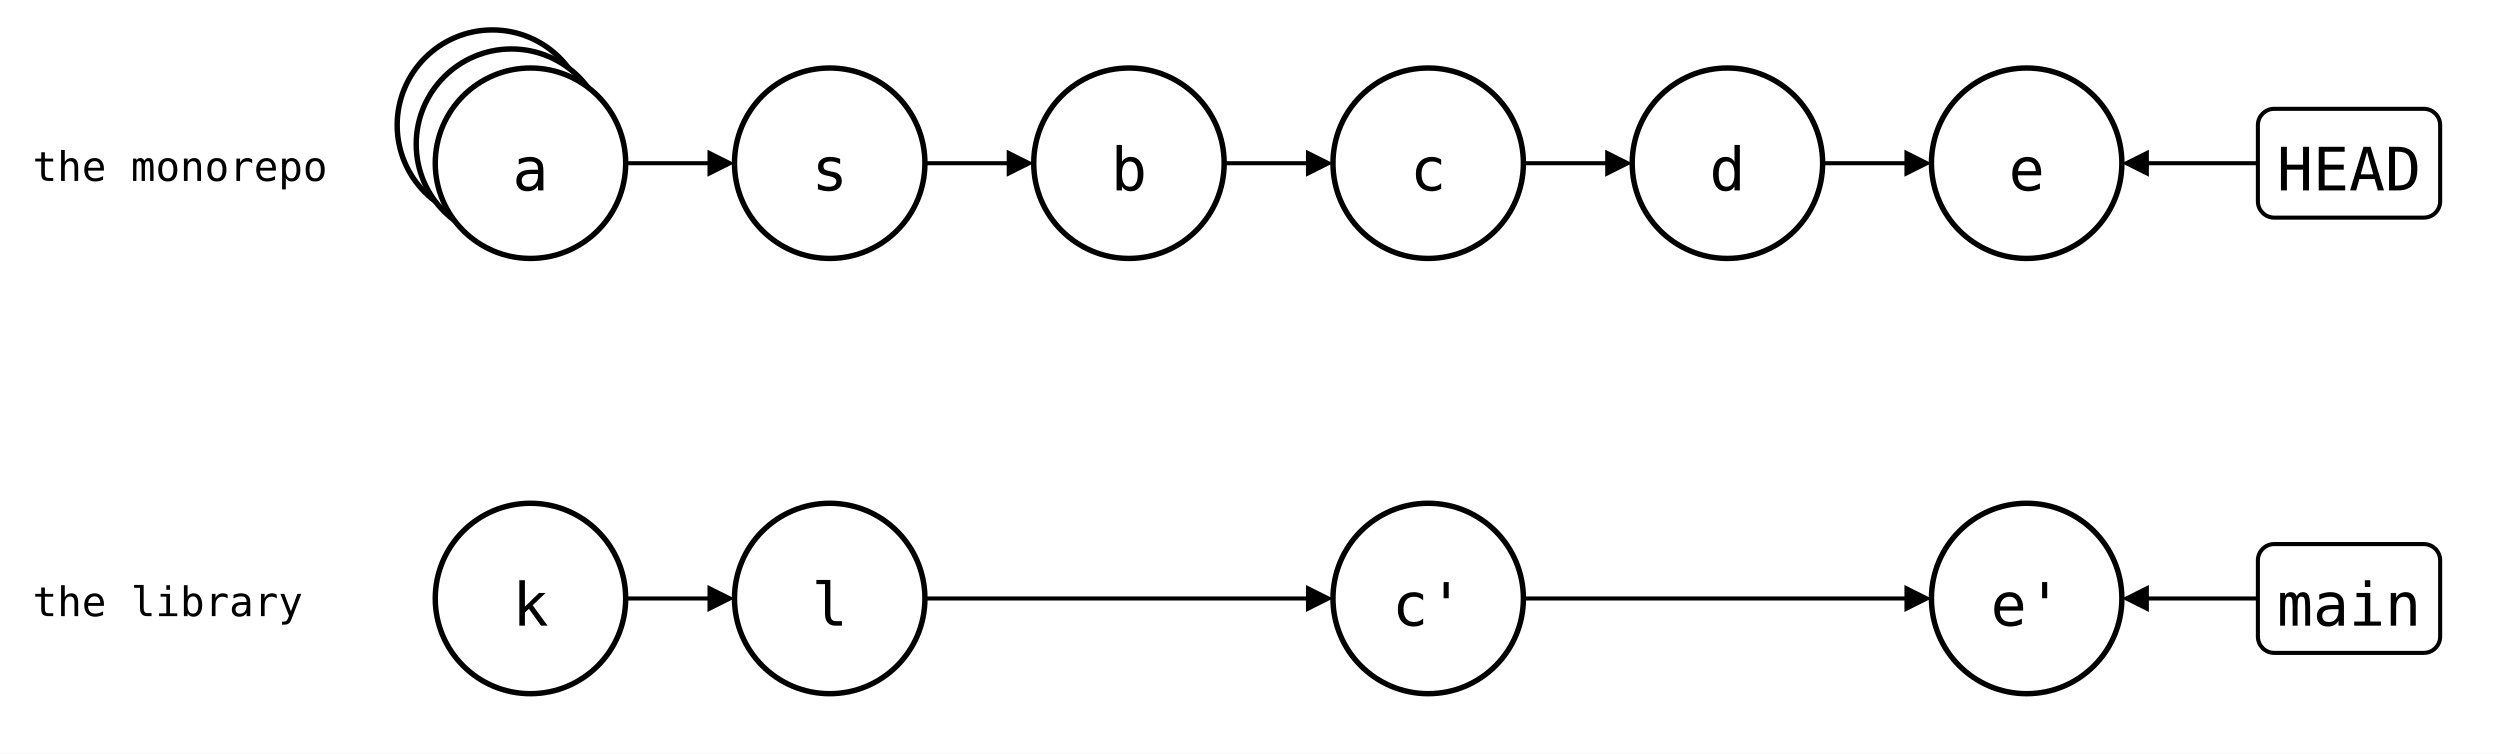
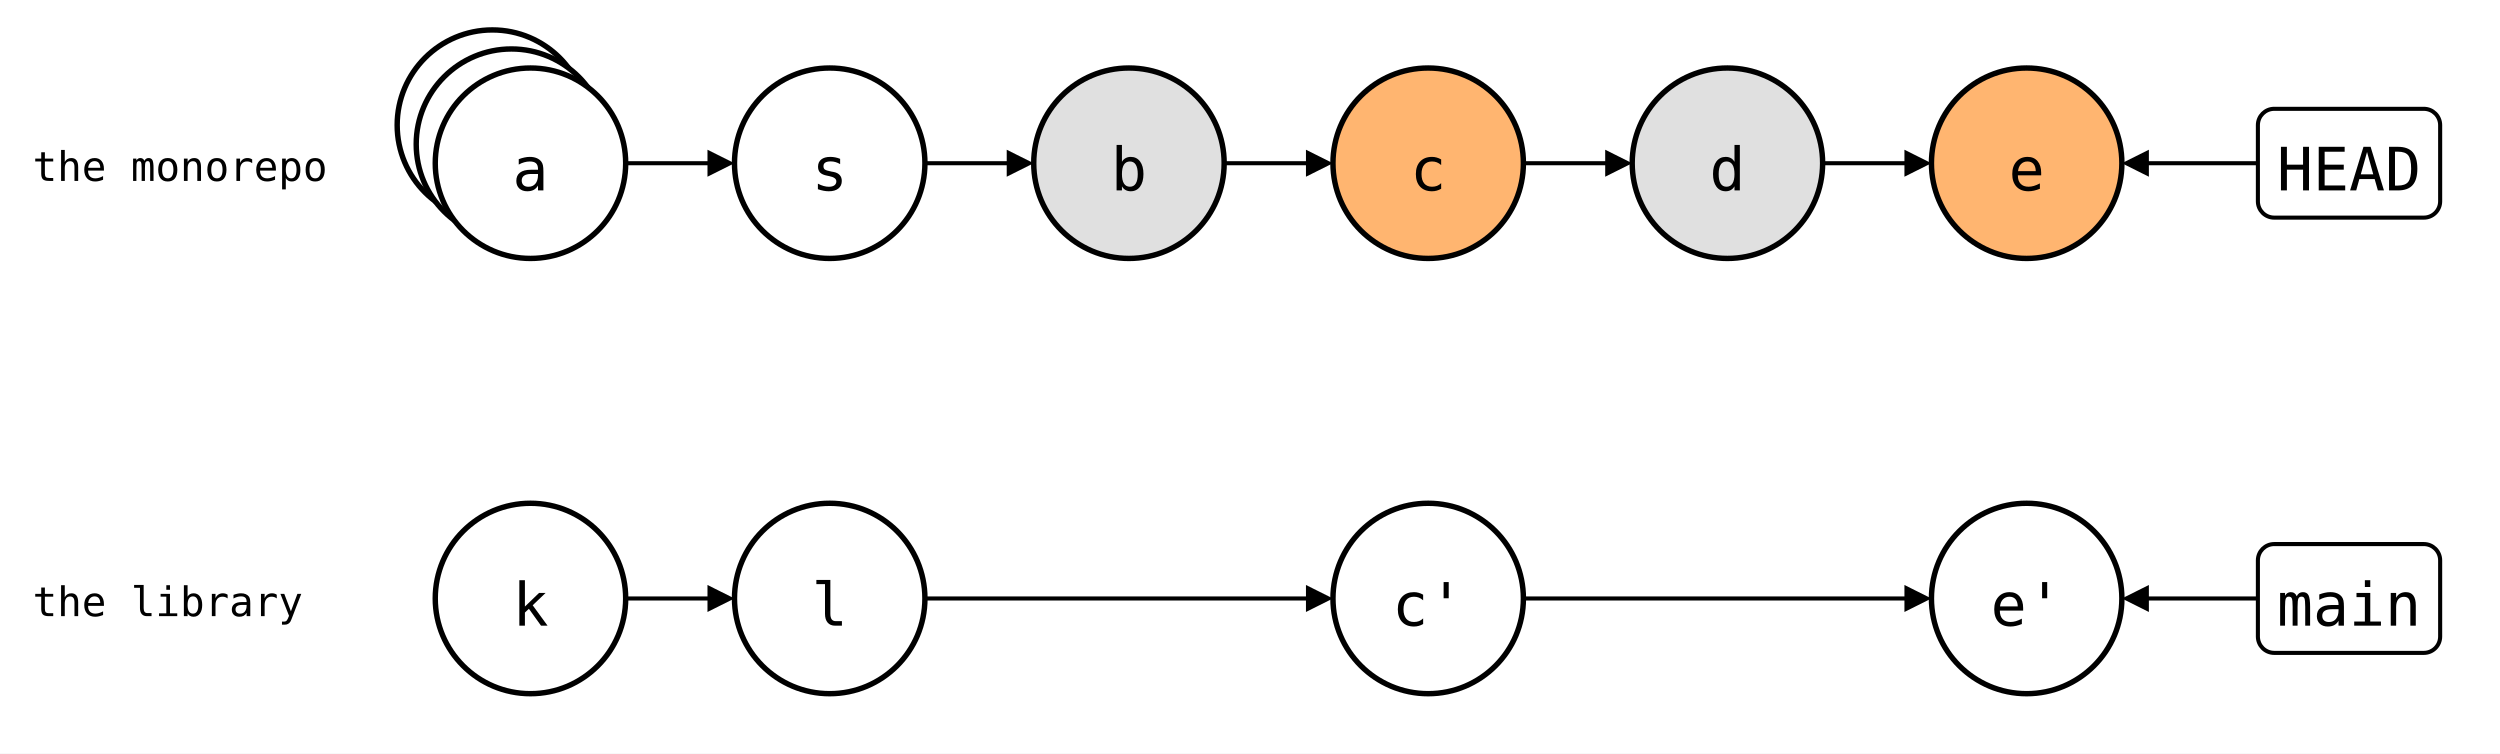
- <svg xmlns="http://www.w3.org/2000/svg" style="background: #ffffff; background-color: light-dark(#ffffff, #121212); color-scheme: light dark;" version="1.1" width="919px" height="277px" viewBox="0 0 919 277" id="ge-svg-pBNEr6Bn9gylHmIs9ONc" content="&lt;mxfile host=&quot;Electron&quot;&gt;&#10;  &lt;diagram name=&quot;git-subtree-splice&quot; id=&quot;git-subtree-splice&quot;&gt;&#10;    &lt;mxGraphModel grid=&quot;0&quot; gridSize=&quot;10&quot; guides=&quot;1&quot; tooltips=&quot;1&quot; connect=&quot;1&quot; arrows=&quot;1&quot; fold=&quot;0&quot; page=&quot;0&quot; pageScale=&quot;1&quot; pageWidth=&quot;850&quot; pageHeight=&quot;1100&quot; background=&quot;#ffffff&quot; math=&quot;0&quot; shadow=&quot;0&quot;&gt;&#10;      &lt;root&gt;&#10;        &lt;mxCell id=&quot;0&quot; /&gt;&#10;        &lt;mxCell id=&quot;1&quot; parent=&quot;0&quot; /&gt;&#10;        &lt;mxCell id=&quot;text0&quot; parent=&quot;1&quot; style=&quot;text;strokeColor=none;fillColor=none;align=left;verticalAlign=middle;fontSize=15;fontFamily=Roboto Mono,monospace;&quot; value=&quot;the monorepo&quot; vertex=&quot;1&quot;&gt;&#10;          &lt;mxGeometry height=&quot;30&quot; width=&quot;130&quot; y=&quot;90&quot; as=&quot;geometry&quot; /&gt;&#10;        &lt;/mxCell&gt;&#10;        &lt;mxCell id=&quot;text1&quot; parent=&quot;1&quot; style=&quot;text;strokeColor=none;fillColor=none;align=left;verticalAlign=middle;fontSize=15;fontFamily=Roboto Mono,monospace;&quot; value=&quot;the library&quot; vertex=&quot;1&quot;&gt;&#10;          &lt;mxGeometry height=&quot;30&quot; width=&quot;130&quot; y=&quot;250&quot; as=&quot;geometry&quot; /&gt;&#10;        &lt;/mxCell&gt;&#10;        &lt;mxCell id=&quot;a-stack-2&quot; parent=&quot;1&quot; style=&quot;shape=ellipse;aspect=fixed;strokeWidth=2;fontSize=22;fontFamily=Roboto Mono,monospace;&quot; value=&quot;&quot; vertex=&quot;1&quot;&gt;&#10;          &lt;mxGeometry height=&quot;70&quot; width=&quot;70&quot; x=&quot;136&quot; y=&quot;56&quot; as=&quot;geometry&quot; /&gt;&#10;        &lt;/mxCell&gt;&#10;        &lt;mxCell id=&quot;a-stack-1&quot; parent=&quot;1&quot; style=&quot;shape=ellipse;aspect=fixed;strokeWidth=2;fontSize=22;fontFamily=Roboto Mono,monospace;&quot; value=&quot;&quot; vertex=&quot;1&quot;&gt;&#10;          &lt;mxGeometry height=&quot;70&quot; width=&quot;70&quot; x=&quot;143&quot; y=&quot;63&quot; as=&quot;geometry&quot; /&gt;&#10;        &lt;/mxCell&gt;&#10;        &lt;mxCell id=&quot;a&quot; parent=&quot;1&quot; style=&quot;ellipse;aspect=fixed;strokeWidth=2;fontSize=22;fontFamily=Roboto Mono,monospace;&quot; value=&quot;a&quot; vertex=&quot;1&quot;&gt;&#10;          &lt;mxGeometry height=&quot;70&quot; width=&quot;70&quot; x=&quot;150&quot; y=&quot;70&quot; as=&quot;geometry&quot; /&gt;&#10;        &lt;/mxCell&gt;&#10;        &lt;mxCell id=&quot;s&quot; parent=&quot;1&quot; style=&quot;ellipse;aspect=fixed;strokeWidth=2;fontSize=22;fontFamily=Roboto Mono,monospace;&quot; value=&quot;s&quot; vertex=&quot;1&quot;&gt;&#10;          &lt;mxGeometry height=&quot;70&quot; width=&quot;70&quot; x=&quot;260&quot; y=&quot;70&quot; as=&quot;geometry&quot; /&gt;&#10;        &lt;/mxCell&gt;&#10;        &lt;mxCell id=&quot;b&quot; parent=&quot;1&quot; style=&quot;ellipse;aspect=fixed;strokeWidth=2;fontSize=22;fontFamily=Roboto Mono,monospace;&quot; value=&quot;b&quot; vertex=&quot;1&quot;&gt;&#10;          &lt;mxGeometry height=&quot;70&quot; width=&quot;70&quot; x=&quot;370&quot; y=&quot;70&quot; as=&quot;geometry&quot; /&gt;&#10;        &lt;/mxCell&gt;&#10;        &lt;mxCell id=&quot;c&quot; parent=&quot;1&quot; style=&quot;ellipse;aspect=fixed;strokeWidth=2;fontSize=22;fontFamily=Roboto Mono,monospace;&quot; value=&quot;c&quot; vertex=&quot;1&quot;&gt;&#10;          &lt;mxGeometry height=&quot;70&quot; width=&quot;70&quot; x=&quot;480&quot; y=&quot;70&quot; as=&quot;geometry&quot; /&gt;&#10;        &lt;/mxCell&gt;&#10;        &lt;mxCell id=&quot;d&quot; parent=&quot;1&quot; style=&quot;ellipse;aspect=fixed;strokeWidth=2;fontSize=22;fontFamily=Roboto Mono,monospace;&quot; value=&quot;d&quot; vertex=&quot;1&quot;&gt;&#10;          &lt;mxGeometry height=&quot;70&quot; width=&quot;70&quot; x=&quot;590&quot; y=&quot;70&quot; as=&quot;geometry&quot; /&gt;&#10;        &lt;/mxCell&gt;&#10;        &lt;mxCell id=&quot;e&quot; parent=&quot;1&quot; style=&quot;ellipse;aspect=fixed;strokeWidth=2;fontSize=22;fontFamily=Roboto Mono,monospace;&quot; value=&quot;e&quot; vertex=&quot;1&quot;&gt;&#10;          &lt;mxGeometry height=&quot;70&quot; width=&quot;70&quot; x=&quot;700&quot; y=&quot;70&quot; as=&quot;geometry&quot; /&gt;&#10;        &lt;/mxCell&gt;&#10;        &lt;mxCell id=&quot;k&quot; parent=&quot;1&quot; style=&quot;ellipse;aspect=fixed;strokeWidth=2;fontSize=22;fontFamily=Roboto Mono,monospace;&quot; value=&quot;k&quot; vertex=&quot;1&quot;&gt;&#10;          &lt;mxGeometry height=&quot;70&quot; width=&quot;70&quot; x=&quot;150&quot; y=&quot;230&quot; as=&quot;geometry&quot; /&gt;&#10;        &lt;/mxCell&gt;&#10;        &lt;mxCell id=&quot;l&quot; parent=&quot;1&quot; style=&quot;ellipse;aspect=fixed;strokeWidth=2;fontSize=22;fontFamily=Roboto Mono,monospace;&quot; value=&quot;l&quot; vertex=&quot;1&quot;&gt;&#10;          &lt;mxGeometry height=&quot;70&quot; width=&quot;70&quot; x=&quot;260&quot; y=&quot;230&quot; as=&quot;geometry&quot; /&gt;&#10;        &lt;/mxCell&gt;&#10;        &lt;mxCell id=&quot;c_&quot; parent=&quot;1&quot; style=&quot;ellipse;aspect=fixed;strokeWidth=2;fontSize=22;fontFamily=Roboto Mono,monospace;&quot; value=&quot;c&amp;#39;&quot; vertex=&quot;1&quot;&gt;&#10;          &lt;mxGeometry height=&quot;70&quot; width=&quot;70&quot; x=&quot;480&quot; y=&quot;230&quot; as=&quot;geometry&quot; /&gt;&#10;        &lt;/mxCell&gt;&#10;        &lt;mxCell id=&quot;e_&quot; parent=&quot;1&quot; style=&quot;ellipse;aspect=fixed;strokeWidth=2;fontSize=22;fontFamily=Roboto Mono,monospace;&quot; value=&quot;e&amp;#39;&quot; vertex=&quot;1&quot;&gt;&#10;          &lt;mxGeometry height=&quot;70&quot; width=&quot;70&quot; x=&quot;700&quot; y=&quot;230&quot; as=&quot;geometry&quot; /&gt;&#10;        &lt;/mxCell&gt;&#10;        &lt;mxCell id=&quot;box0&quot; parent=&quot;1&quot; style=&quot;rounded=1;strokeWidth=1.5;fontSize=22;fontFamily=Roboto Mono,monospace;&quot; value=&quot;HEAD&quot; vertex=&quot;1&quot;&gt;&#10;          &lt;mxGeometry height=&quot;40&quot; width=&quot;67&quot; x=&quot;820&quot; y=&quot;85&quot; as=&quot;geometry&quot; /&gt;&#10;        &lt;/mxCell&gt;&#10;        &lt;mxCell id=&quot;e0&quot; edge=&quot;1&quot; parent=&quot;1&quot; source=&quot;box0&quot; style=&quot;endArrow=block;endFill=1;html=1;strokeWidth=1.5;rounded=0;&quot; target=&quot;e&quot;&gt;&#10;          &lt;mxGeometry relative=&quot;1&quot; as=&quot;geometry&quot; /&gt;&#10;        &lt;/mxCell&gt;&#10;        &lt;mxCell id=&quot;box1&quot; parent=&quot;1&quot; style=&quot;rounded=1;strokeWidth=1.5;fontSize=22;fontFamily=Roboto Mono,monospace;&quot; value=&quot;main&quot; vertex=&quot;1&quot;&gt;&#10;          &lt;mxGeometry height=&quot;40&quot; width=&quot;67&quot; x=&quot;820&quot; y=&quot;245&quot; as=&quot;geometry&quot; /&gt;&#10;        &lt;/mxCell&gt;&#10;        &lt;mxCell id=&quot;e1&quot; edge=&quot;1&quot; parent=&quot;1&quot; source=&quot;box1&quot; style=&quot;endArrow=block;endFill=1;html=1;strokeWidth=1.5;rounded=0;&quot; target=&quot;e_&quot;&gt;&#10;          &lt;mxGeometry relative=&quot;1&quot; as=&quot;geometry&quot; /&gt;&#10;        &lt;/mxCell&gt;&#10;        &lt;mxCell id=&quot;e2&quot; edge=&quot;1&quot; parent=&quot;1&quot; source=&quot;a&quot; style=&quot;endArrow=block;endFill=1;html=1;strokeWidth=1.5;rounded=0;&quot; target=&quot;s&quot;&gt;&#10;          &lt;mxGeometry relative=&quot;1&quot; as=&quot;geometry&quot; /&gt;&#10;        &lt;/mxCell&gt;&#10;        &lt;mxCell id=&quot;e3&quot; edge=&quot;1&quot; parent=&quot;1&quot; source=&quot;s&quot; style=&quot;endArrow=block;endFill=1;html=1;strokeWidth=1.5;rounded=0;&quot; target=&quot;b&quot;&gt;&#10;          &lt;mxGeometry relative=&quot;1&quot; as=&quot;geometry&quot; /&gt;&#10;        &lt;/mxCell&gt;&#10;        &lt;mxCell id=&quot;e4&quot; edge=&quot;1&quot; parent=&quot;1&quot; source=&quot;b&quot; style=&quot;endArrow=block;endFill=1;html=1;strokeWidth=1.5;rounded=0;&quot; target=&quot;c&quot;&gt;&#10;          &lt;mxGeometry relative=&quot;1&quot; as=&quot;geometry&quot; /&gt;&#10;        &lt;/mxCell&gt;&#10;        &lt;mxCell id=&quot;e5&quot; edge=&quot;1&quot; parent=&quot;1&quot; source=&quot;c&quot; style=&quot;endArrow=block;endFill=1;html=1;strokeWidth=1.5;rounded=0;&quot; target=&quot;d&quot;&gt;&#10;          &lt;mxGeometry relative=&quot;1&quot; as=&quot;geometry&quot; /&gt;&#10;        &lt;/mxCell&gt;&#10;        &lt;mxCell id=&quot;e6&quot; edge=&quot;1&quot; parent=&quot;1&quot; source=&quot;d&quot; style=&quot;endArrow=block;endFill=1;html=1;strokeWidth=1.5;rounded=0;&quot; target=&quot;e&quot;&gt;&#10;          &lt;mxGeometry relative=&quot;1&quot; as=&quot;geometry&quot; /&gt;&#10;        &lt;/mxCell&gt;&#10;        &lt;mxCell id=&quot;e7&quot; edge=&quot;1&quot; parent=&quot;1&quot; source=&quot;k&quot; style=&quot;endArrow=block;endFill=1;html=1;strokeWidth=1.5;rounded=0;&quot; target=&quot;l&quot;&gt;&#10;          &lt;mxGeometry relative=&quot;1&quot; as=&quot;geometry&quot; /&gt;&#10;        &lt;/mxCell&gt;&#10;        &lt;mxCell id=&quot;e8&quot; edge=&quot;1&quot; parent=&quot;1&quot; source=&quot;l&quot; style=&quot;endArrow=block;endFill=1;html=1;strokeWidth=1.5;rounded=0;&quot; target=&quot;c_&quot;&gt;&#10;          &lt;mxGeometry relative=&quot;1&quot; as=&quot;geometry&quot; /&gt;&#10;        &lt;/mxCell&gt;&#10;        &lt;mxCell id=&quot;e9&quot; edge=&quot;1&quot; parent=&quot;1&quot; source=&quot;c_&quot; style=&quot;endArrow=block;endFill=1;html=1;strokeWidth=1.5;rounded=0;&quot; target=&quot;e_&quot;&gt;&#10;          &lt;mxGeometry relative=&quot;1&quot; as=&quot;geometry&quot; /&gt;&#10;        &lt;/mxCell&gt;&#10;      &lt;/root&gt;&#10;    &lt;/mxGraphModel&gt;&#10;  &lt;/diagram&gt;&#10;&lt;/mxfile&gt;&#10;">
-   <style type="text/css">@supports (color: light-dark(#000, #fff)) { #ge-svg-pBNEr6Bn9gylHmIs9ONc { --ge-adaptive-bg: light-dark(#ffffff, var(--ge-dark-color, #121212)); } }</style>
+ <svg xmlns="http://www.w3.org/2000/svg" style="background: #ffffff; background-color: light-dark(#ffffff, #121212); color-scheme: light dark;" version="1.1" width="919px" height="277px" viewBox="0 0 919 277" id="ge-svg-jYakDgfW0OuHmFK8Tk9c" content="&lt;mxfile host=&quot;Electron&quot;&gt;&#10;  &lt;diagram name=&quot;git-subtree-splice&quot; id=&quot;git-subtree-splice&quot;&gt;&#10;    &lt;mxGraphModel grid=&quot;0&quot; gridSize=&quot;10&quot; guides=&quot;1&quot; tooltips=&quot;1&quot; connect=&quot;1&quot; arrows=&quot;1&quot; fold=&quot;0&quot; page=&quot;0&quot; pageScale=&quot;1&quot; pageWidth=&quot;850&quot; pageHeight=&quot;1100&quot; background=&quot;#ffffff&quot; math=&quot;0&quot; shadow=&quot;0&quot;&gt;&#10;      &lt;root&gt;&#10;        &lt;mxCell id=&quot;0&quot; /&gt;&#10;        &lt;mxCell id=&quot;1&quot; parent=&quot;0&quot; /&gt;&#10;        &lt;mxCell id=&quot;text0&quot; parent=&quot;1&quot; style=&quot;text;strokeColor=none;fillColor=none;align=left;verticalAlign=middle;fontSize=15;fontFamily=Roboto Mono,monospace;&quot; value=&quot;the monorepo&quot; vertex=&quot;1&quot;&gt;&#10;          &lt;mxGeometry height=&quot;30&quot; width=&quot;130&quot; y=&quot;90&quot; as=&quot;geometry&quot; /&gt;&#10;        &lt;/mxCell&gt;&#10;        &lt;mxCell id=&quot;text1&quot; parent=&quot;1&quot; style=&quot;text;strokeColor=none;fillColor=none;align=left;verticalAlign=middle;fontSize=15;fontFamily=Roboto Mono,monospace;&quot; value=&quot;the library&quot; vertex=&quot;1&quot;&gt;&#10;          &lt;mxGeometry height=&quot;30&quot; width=&quot;130&quot; y=&quot;250&quot; as=&quot;geometry&quot; /&gt;&#10;        &lt;/mxCell&gt;&#10;        &lt;mxCell id=&quot;a-stack-2&quot; parent=&quot;1&quot; style=&quot;shape=ellipse;aspect=fixed;strokeWidth=2;fontSize=22;fontFamily=Roboto Mono,monospace;&quot; value=&quot;&quot; vertex=&quot;1&quot;&gt;&#10;          &lt;mxGeometry height=&quot;70&quot; width=&quot;70&quot; x=&quot;136&quot; y=&quot;56&quot; as=&quot;geometry&quot; /&gt;&#10;        &lt;/mxCell&gt;&#10;        &lt;mxCell id=&quot;a-stack-1&quot; parent=&quot;1&quot; style=&quot;shape=ellipse;aspect=fixed;strokeWidth=2;fontSize=22;fontFamily=Roboto Mono,monospace;&quot; value=&quot;&quot; vertex=&quot;1&quot;&gt;&#10;          &lt;mxGeometry height=&quot;70&quot; width=&quot;70&quot; x=&quot;143&quot; y=&quot;63&quot; as=&quot;geometry&quot; /&gt;&#10;        &lt;/mxCell&gt;&#10;        &lt;mxCell id=&quot;a&quot; parent=&quot;1&quot; style=&quot;ellipse;aspect=fixed;strokeWidth=2;fontSize=22;fontFamily=Roboto Mono,monospace;&quot; value=&quot;a&quot; vertex=&quot;1&quot;&gt;&#10;          &lt;mxGeometry height=&quot;70&quot; width=&quot;70&quot; x=&quot;150&quot; y=&quot;70&quot; as=&quot;geometry&quot; /&gt;&#10;        &lt;/mxCell&gt;&#10;        &lt;mxCell id=&quot;s&quot; parent=&quot;1&quot; style=&quot;ellipse;aspect=fixed;strokeWidth=2;fontSize=22;fontFamily=Roboto Mono,monospace;&quot; value=&quot;s&quot; vertex=&quot;1&quot;&gt;&#10;          &lt;mxGeometry height=&quot;70&quot; width=&quot;70&quot; x=&quot;260&quot; y=&quot;70&quot; as=&quot;geometry&quot; /&gt;&#10;        &lt;/mxCell&gt;&#10;        &lt;mxCell id=&quot;b&quot; parent=&quot;1&quot; style=&quot;ellipse;aspect=fixed;strokeWidth=2;fontSize=22;fontFamily=Roboto Mono,monospace;fillColor=#E0E0E0;&quot; value=&quot;b&quot; vertex=&quot;1&quot;&gt;&#10;          &lt;mxGeometry height=&quot;70&quot; width=&quot;70&quot; x=&quot;370&quot; y=&quot;70&quot; as=&quot;geometry&quot; /&gt;&#10;        &lt;/mxCell&gt;&#10;        &lt;mxCell id=&quot;c&quot; parent=&quot;1&quot; style=&quot;ellipse;aspect=fixed;strokeWidth=2;fontSize=22;fontFamily=Roboto Mono,monospace;fillColor=#FFB570;&quot; value=&quot;c&quot; vertex=&quot;1&quot;&gt;&#10;          &lt;mxGeometry height=&quot;70&quot; width=&quot;70&quot; x=&quot;480&quot; y=&quot;70&quot; as=&quot;geometry&quot; /&gt;&#10;        &lt;/mxCell&gt;&#10;        &lt;mxCell id=&quot;d&quot; parent=&quot;1&quot; style=&quot;ellipse;aspect=fixed;strokeWidth=2;fontSize=22;fontFamily=Roboto Mono,monospace;fillColor=#E0E0E0;&quot; value=&quot;d&quot; vertex=&quot;1&quot;&gt;&#10;          &lt;mxGeometry height=&quot;70&quot; width=&quot;70&quot; x=&quot;590&quot; y=&quot;70&quot; as=&quot;geometry&quot; /&gt;&#10;        &lt;/mxCell&gt;&#10;        &lt;mxCell id=&quot;e&quot; parent=&quot;1&quot; style=&quot;ellipse;aspect=fixed;strokeWidth=2;fontSize=22;fontFamily=Roboto Mono,monospace;fillColor=#FFB570;&quot; value=&quot;e&quot; vertex=&quot;1&quot;&gt;&#10;          &lt;mxGeometry height=&quot;70&quot; width=&quot;70&quot; x=&quot;700&quot; y=&quot;70&quot; as=&quot;geometry&quot; /&gt;&#10;        &lt;/mxCell&gt;&#10;        &lt;mxCell id=&quot;k&quot; parent=&quot;1&quot; style=&quot;ellipse;aspect=fixed;strokeWidth=2;fontSize=22;fontFamily=Roboto Mono,monospace;&quot; value=&quot;k&quot; vertex=&quot;1&quot;&gt;&#10;          &lt;mxGeometry height=&quot;70&quot; width=&quot;70&quot; x=&quot;150&quot; y=&quot;230&quot; as=&quot;geometry&quot; /&gt;&#10;        &lt;/mxCell&gt;&#10;        &lt;mxCell id=&quot;l&quot; parent=&quot;1&quot; style=&quot;ellipse;aspect=fixed;strokeWidth=2;fontSize=22;fontFamily=Roboto Mono,monospace;&quot; value=&quot;l&quot; vertex=&quot;1&quot;&gt;&#10;          &lt;mxGeometry height=&quot;70&quot; width=&quot;70&quot; x=&quot;260&quot; y=&quot;230&quot; as=&quot;geometry&quot; /&gt;&#10;        &lt;/mxCell&gt;&#10;        &lt;mxCell id=&quot;c_&quot; parent=&quot;1&quot; style=&quot;ellipse;aspect=fixed;strokeWidth=2;fontSize=22;fontFamily=Roboto Mono,monospace;&quot; value=&quot;c&amp;#39;&quot; vertex=&quot;1&quot;&gt;&#10;          &lt;mxGeometry height=&quot;70&quot; width=&quot;70&quot; x=&quot;480&quot; y=&quot;230&quot; as=&quot;geometry&quot; /&gt;&#10;        &lt;/mxCell&gt;&#10;        &lt;mxCell id=&quot;e_&quot; parent=&quot;1&quot; style=&quot;ellipse;aspect=fixed;strokeWidth=2;fontSize=22;fontFamily=Roboto Mono,monospace;&quot; value=&quot;e&amp;#39;&quot; vertex=&quot;1&quot;&gt;&#10;          &lt;mxGeometry height=&quot;70&quot; width=&quot;70&quot; x=&quot;700&quot; y=&quot;230&quot; as=&quot;geometry&quot; /&gt;&#10;        &lt;/mxCell&gt;&#10;        &lt;mxCell id=&quot;box0&quot; parent=&quot;1&quot; style=&quot;rounded=1;strokeWidth=1.5;fontSize=22;fontFamily=Roboto Mono,monospace;&quot; value=&quot;HEAD&quot; vertex=&quot;1&quot;&gt;&#10;          &lt;mxGeometry height=&quot;40&quot; width=&quot;67&quot; x=&quot;820&quot; y=&quot;85&quot; as=&quot;geometry&quot; /&gt;&#10;        &lt;/mxCell&gt;&#10;        &lt;mxCell id=&quot;e0&quot; edge=&quot;1&quot; parent=&quot;1&quot; source=&quot;box0&quot; style=&quot;endArrow=block;endFill=1;html=1;strokeWidth=1.5;rounded=0;&quot; target=&quot;e&quot;&gt;&#10;          &lt;mxGeometry relative=&quot;1&quot; as=&quot;geometry&quot; /&gt;&#10;        &lt;/mxCell&gt;&#10;        &lt;mxCell id=&quot;box1&quot; parent=&quot;1&quot; style=&quot;rounded=1;strokeWidth=1.5;fontSize=22;fontFamily=Roboto Mono,monospace;&quot; value=&quot;main&quot; vertex=&quot;1&quot;&gt;&#10;          &lt;mxGeometry height=&quot;40&quot; width=&quot;67&quot; x=&quot;820&quot; y=&quot;245&quot; as=&quot;geometry&quot; /&gt;&#10;        &lt;/mxCell&gt;&#10;        &lt;mxCell id=&quot;e1&quot; edge=&quot;1&quot; parent=&quot;1&quot; source=&quot;box1&quot; style=&quot;endArrow=block;endFill=1;html=1;strokeWidth=1.5;rounded=0;&quot; target=&quot;e_&quot;&gt;&#10;          &lt;mxGeometry relative=&quot;1&quot; as=&quot;geometry&quot; /&gt;&#10;        &lt;/mxCell&gt;&#10;        &lt;mxCell id=&quot;e2&quot; edge=&quot;1&quot; parent=&quot;1&quot; source=&quot;a&quot; style=&quot;endArrow=block;endFill=1;html=1;strokeWidth=1.5;rounded=0;&quot; target=&quot;s&quot;&gt;&#10;          &lt;mxGeometry relative=&quot;1&quot; as=&quot;geometry&quot; /&gt;&#10;        &lt;/mxCell&gt;&#10;        &lt;mxCell id=&quot;e3&quot; edge=&quot;1&quot; parent=&quot;1&quot; source=&quot;s&quot; style=&quot;endArrow=block;endFill=1;html=1;strokeWidth=1.5;rounded=0;&quot; target=&quot;b&quot;&gt;&#10;          &lt;mxGeometry relative=&quot;1&quot; as=&quot;geometry&quot; /&gt;&#10;        &lt;/mxCell&gt;&#10;        &lt;mxCell id=&quot;e4&quot; edge=&quot;1&quot; parent=&quot;1&quot; source=&quot;b&quot; style=&quot;endArrow=block;endFill=1;html=1;strokeWidth=1.5;rounded=0;&quot; target=&quot;c&quot;&gt;&#10;          &lt;mxGeometry relative=&quot;1&quot; as=&quot;geometry&quot; /&gt;&#10;        &lt;/mxCell&gt;&#10;        &lt;mxCell id=&quot;e5&quot; edge=&quot;1&quot; parent=&quot;1&quot; source=&quot;c&quot; style=&quot;endArrow=block;endFill=1;html=1;strokeWidth=1.5;rounded=0;&quot; target=&quot;d&quot;&gt;&#10;          &lt;mxGeometry relative=&quot;1&quot; as=&quot;geometry&quot; /&gt;&#10;        &lt;/mxCell&gt;&#10;        &lt;mxCell id=&quot;e6&quot; edge=&quot;1&quot; parent=&quot;1&quot; source=&quot;d&quot; style=&quot;endArrow=block;endFill=1;html=1;strokeWidth=1.5;rounded=0;&quot; target=&quot;e&quot;&gt;&#10;          &lt;mxGeometry relative=&quot;1&quot; as=&quot;geometry&quot; /&gt;&#10;        &lt;/mxCell&gt;&#10;        &lt;mxCell id=&quot;e7&quot; edge=&quot;1&quot; parent=&quot;1&quot; source=&quot;k&quot; style=&quot;endArrow=block;endFill=1;html=1;strokeWidth=1.5;rounded=0;&quot; target=&quot;l&quot;&gt;&#10;          &lt;mxGeometry relative=&quot;1&quot; as=&quot;geometry&quot; /&gt;&#10;        &lt;/mxCell&gt;&#10;        &lt;mxCell id=&quot;e8&quot; edge=&quot;1&quot; parent=&quot;1&quot; source=&quot;l&quot; style=&quot;endArrow=block;endFill=1;html=1;strokeWidth=1.5;rounded=0;&quot; target=&quot;c_&quot;&gt;&#10;          &lt;mxGeometry relative=&quot;1&quot; as=&quot;geometry&quot; /&gt;&#10;        &lt;/mxCell&gt;&#10;        &lt;mxCell id=&quot;e9&quot; edge=&quot;1&quot; parent=&quot;1&quot; source=&quot;c_&quot; style=&quot;endArrow=block;endFill=1;html=1;strokeWidth=1.5;rounded=0;&quot; target=&quot;e_&quot;&gt;&#10;          &lt;mxGeometry relative=&quot;1&quot; as=&quot;geometry&quot; /&gt;&#10;        &lt;/mxCell&gt;&#10;      &lt;/root&gt;&#10;    &lt;/mxGraphModel&gt;&#10;  &lt;/diagram&gt;&#10;&lt;/mxfile&gt;&#10;">
+   <style type="text/css">@supports (color: light-dark(#000, #fff)) { #ge-svg-jYakDgfW0OuHmFK8Tk9c { --ge-adaptive-bg: light-dark(#ffffff, var(--ge-dark-color, #121212)); } }</style>
  <defs />
  <rect fill="#ffffff" width="100%" height="100%" x="0" y="0" style="fill: light-dark(rgb(255, 255, 255), rgb(18, 18, 18));" />
  <g>
    <g data-cell-id="0">
      <g data-cell-id="1">
        <g data-cell-id="text0">
          <g>
            <rect x="10" y="45" width="130" height="30" fill="none" stroke="none" pointer-events="all" />
          </g>
          <g>
            <g fill="#000000" font-family="'Roboto Mono', monospace" text-anchor="start" font-size="15px" style="fill: light-dark(rgb(0, 0, 0), rgb(255, 255, 255));">
              <text x="12" y="66.5">the monorepo</text>
            </g>
          </g>
        </g>
        <g data-cell-id="text1">
          <g>
            <rect x="10" y="205" width="130" height="30" fill="none" stroke="none" pointer-events="all" />
          </g>
          <g>
            <g fill="#000000" font-family="'Roboto Mono', monospace" text-anchor="start" font-size="15px" style="fill: light-dark(rgb(0, 0, 0), rgb(255, 255, 255));">
              <text x="12" y="226.5">the library</text>
            </g>
          </g>
        </g>
        <g data-cell-id="a-stack-2">
          <g>
            <ellipse cx="181" cy="46" rx="35" ry="35" fill="#ffffff" stroke="#000000" stroke-width="2" pointer-events="all" style="fill: var(--ge-adaptive-bg, #ffffff); stroke: light-dark(rgb(0, 0, 0), rgb(255, 255, 255));" />
          </g>
        </g>
        <g data-cell-id="a-stack-1">
          <g>
            <ellipse cx="188" cy="53" rx="35" ry="35" fill="#ffffff" stroke="#000000" stroke-width="2" pointer-events="all" style="fill: var(--ge-adaptive-bg, #ffffff); stroke: light-dark(rgb(0, 0, 0), rgb(255, 255, 255));" />
          </g>
        </g>
        <g data-cell-id="a">
          <g>
            <ellipse cx="195" cy="60" rx="35" ry="35" fill="#ffffff" stroke="#000000" stroke-width="2" pointer-events="all" style="fill: var(--ge-adaptive-bg, #ffffff); stroke: light-dark(rgb(0, 0, 0), rgb(255, 255, 255));" />
          </g>
          <g>
            <g fill="#000000" font-family="'Roboto Mono', monospace" text-anchor="middle" font-size="22px" style="fill: light-dark(rgb(0, 0, 0), rgb(255, 255, 255));">
              <text x="195" y="70">a</text>
            </g>
          </g>
        </g>
        <g data-cell-id="s">
          <g>
            <ellipse cx="305" cy="60" rx="35" ry="35" fill="#ffffff" stroke="#000000" stroke-width="2" pointer-events="all" style="fill: var(--ge-adaptive-bg, #ffffff); stroke: light-dark(rgb(0, 0, 0), rgb(255, 255, 255));" />
          </g>
          <g>
            <g fill="#000000" font-family="'Roboto Mono', monospace" text-anchor="middle" font-size="22px" style="fill: light-dark(rgb(0, 0, 0), rgb(255, 255, 255));">
              <text x="305" y="70">s</text>
            </g>
          </g>
        </g>
        <g data-cell-id="b">
          <g>
-             <ellipse cx="415" cy="60" rx="35" ry="35" fill="#ffffff" stroke="#000000" stroke-width="2" pointer-events="all" style="fill: var(--ge-adaptive-bg, #ffffff); stroke: light-dark(rgb(0, 0, 0), rgb(255, 255, 255));" />
+             <ellipse cx="415" cy="60" rx="35" ry="35" fill="#e0e0e0" stroke="#000000" stroke-width="2" pointer-events="all" style="fill: light-dark(rgb(224, 224, 224), rgb(45, 45, 45)); stroke: light-dark(rgb(0, 0, 0), rgb(255, 255, 255));" />
          </g>
          <g>
            <g fill="#000000" font-family="'Roboto Mono', monospace" text-anchor="middle" font-size="22px" style="fill: light-dark(rgb(0, 0, 0), rgb(255, 255, 255));">
              <text x="415" y="70">b</text>
            </g>
          </g>
        </g>
        <g data-cell-id="c">
          <g>
-             <ellipse cx="525" cy="60" rx="35" ry="35" fill="#ffffff" stroke="#000000" stroke-width="2" pointer-events="all" style="fill: var(--ge-adaptive-bg, #ffffff); stroke: light-dark(rgb(0, 0, 0), rgb(255, 255, 255));" />
+             <ellipse cx="525" cy="60" rx="35" ry="35" fill="#ffb570" stroke="#000000" stroke-width="2" pointer-events="all" style="fill: light-dark(rgb(255, 181, 112), rgb(126, 63, 3)); stroke: light-dark(rgb(0, 0, 0), rgb(255, 255, 255));" />
          </g>
          <g>
            <g fill="#000000" font-family="'Roboto Mono', monospace" text-anchor="middle" font-size="22px" style="fill: light-dark(rgb(0, 0, 0), rgb(255, 255, 255));">
              <text x="525" y="70">c</text>
            </g>
          </g>
        </g>
        <g data-cell-id="d">
          <g>
-             <ellipse cx="635" cy="60" rx="35" ry="35" fill="#ffffff" stroke="#000000" stroke-width="2" pointer-events="all" style="fill: var(--ge-adaptive-bg, #ffffff); stroke: light-dark(rgb(0, 0, 0), rgb(255, 255, 255));" />
+             <ellipse cx="635" cy="60" rx="35" ry="35" fill="#e0e0e0" stroke="#000000" stroke-width="2" pointer-events="all" style="fill: light-dark(rgb(224, 224, 224), rgb(45, 45, 45)); stroke: light-dark(rgb(0, 0, 0), rgb(255, 255, 255));" />
          </g>
          <g>
            <g fill="#000000" font-family="'Roboto Mono', monospace" text-anchor="middle" font-size="22px" style="fill: light-dark(rgb(0, 0, 0), rgb(255, 255, 255));">
              <text x="635" y="70">d</text>
            </g>
          </g>
        </g>
        <g data-cell-id="e">
          <g>
-             <ellipse cx="745" cy="60" rx="35" ry="35" fill="#ffffff" stroke="#000000" stroke-width="2" pointer-events="all" style="fill: var(--ge-adaptive-bg, #ffffff); stroke: light-dark(rgb(0, 0, 0), rgb(255, 255, 255));" />
+             <ellipse cx="745" cy="60" rx="35" ry="35" fill="#ffb570" stroke="#000000" stroke-width="2" pointer-events="all" style="fill: light-dark(rgb(255, 181, 112), rgb(126, 63, 3)); stroke: light-dark(rgb(0, 0, 0), rgb(255, 255, 255));" />
          </g>
          <g>
            <g fill="#000000" font-family="'Roboto Mono', monospace" text-anchor="middle" font-size="22px" style="fill: light-dark(rgb(0, 0, 0), rgb(255, 255, 255));">
              <text x="745" y="70">e</text>
            </g>
          </g>
        </g>
        <g data-cell-id="k">
          <g>
            <ellipse cx="195" cy="220" rx="35" ry="35" fill="#ffffff" stroke="#000000" stroke-width="2" pointer-events="all" style="fill: var(--ge-adaptive-bg, #ffffff); stroke: light-dark(rgb(0, 0, 0), rgb(255, 255, 255));" />
          </g>
          <g>
            <g fill="#000000" font-family="'Roboto Mono', monospace" text-anchor="middle" font-size="22px" style="fill: light-dark(rgb(0, 0, 0), rgb(255, 255, 255));">
              <text x="195" y="230">k</text>
            </g>
          </g>
        </g>
        <g data-cell-id="l">
          <g>
            <ellipse cx="305" cy="220" rx="35" ry="35" fill="#ffffff" stroke="#000000" stroke-width="2" pointer-events="all" style="fill: var(--ge-adaptive-bg, #ffffff); stroke: light-dark(rgb(0, 0, 0), rgb(255, 255, 255));" />
          </g>
          <g>
            <g fill="#000000" font-family="'Roboto Mono', monospace" text-anchor="middle" font-size="22px" style="fill: light-dark(rgb(0, 0, 0), rgb(255, 255, 255));">
              <text x="305" y="230">l</text>
            </g>
          </g>
        </g>
        <g data-cell-id="c_">
          <g>
            <ellipse cx="525" cy="220" rx="35" ry="35" fill="#ffffff" stroke="#000000" stroke-width="2" pointer-events="all" style="fill: var(--ge-adaptive-bg, #ffffff); stroke: light-dark(rgb(0, 0, 0), rgb(255, 255, 255));" />
          </g>
          <g>
            <g fill="#000000" font-family="'Roboto Mono', monospace" text-anchor="middle" font-size="22px" style="fill: light-dark(rgb(0, 0, 0), rgb(255, 255, 255));">
              <text x="525" y="230">c'</text>
            </g>
          </g>
        </g>
        <g data-cell-id="e_">
          <g>
            <ellipse cx="745" cy="220" rx="35" ry="35" fill="#ffffff" stroke="#000000" stroke-width="2" pointer-events="all" style="fill: var(--ge-adaptive-bg, #ffffff); stroke: light-dark(rgb(0, 0, 0), rgb(255, 255, 255));" />
          </g>
          <g>
            <g fill="#000000" font-family="'Roboto Mono', monospace" text-anchor="middle" font-size="22px" style="fill: light-dark(rgb(0, 0, 0), rgb(255, 255, 255));">
              <text x="745" y="230">e'</text>
            </g>
          </g>
        </g>
        <g data-cell-id="box0">
          <g>
            <rect x="830" y="40" width="67" height="40" rx="6" ry="6" fill="#ffffff" stroke="#000000" stroke-width="1.5" pointer-events="all" style="fill: var(--ge-adaptive-bg, #ffffff); stroke: light-dark(rgb(0, 0, 0), rgb(255, 255, 255));" />
          </g>
          <g>
            <g fill="#000000" font-family="'Roboto Mono', monospace" text-anchor="middle" font-size="22px" style="fill: light-dark(rgb(0, 0, 0), rgb(255, 255, 255));">
              <text x="863.5" y="70">HEAD</text>
            </g>
          </g>
        </g>
        <g data-cell-id="e0">
          <g>
            <path d="M 830 60 L 789.18 60" fill="none" stroke="#000000" stroke-width="1.5" stroke-miterlimit="10" pointer-events="stroke" style="stroke: light-dark(rgb(0, 0, 0), rgb(255, 255, 255));" />
            <path d="M 781.68 60 L 789.18 56.25 L 789.18 63.75 Z" fill="#000000" stroke="#000000" stroke-width="1.5" stroke-miterlimit="10" pointer-events="all" style="fill: light-dark(rgb(0, 0, 0), rgb(255, 255, 255)); stroke: light-dark(rgb(0, 0, 0), rgb(255, 255, 255));" />
          </g>
        </g>
        <g data-cell-id="box1">
          <g>
            <rect x="830" y="200" width="67" height="40" rx="6" ry="6" fill="#ffffff" stroke="#000000" stroke-width="1.5" pointer-events="all" style="fill: var(--ge-adaptive-bg, #ffffff); stroke: light-dark(rgb(0, 0, 0), rgb(255, 255, 255));" />
          </g>
          <g>
            <g fill="#000000" font-family="'Roboto Mono', monospace" text-anchor="middle" font-size="22px" style="fill: light-dark(rgb(0, 0, 0), rgb(255, 255, 255));">
              <text x="863.5" y="230">main</text>
            </g>
          </g>
        </g>
        <g data-cell-id="e1">
          <g>
            <path d="M 830 220 L 789.18 220" fill="none" stroke="#000000" stroke-width="1.5" stroke-miterlimit="10" pointer-events="stroke" style="stroke: light-dark(rgb(0, 0, 0), rgb(255, 255, 255));" />
            <path d="M 781.68 220 L 789.18 216.25 L 789.18 223.75 Z" fill="#000000" stroke="#000000" stroke-width="1.5" stroke-miterlimit="10" pointer-events="all" style="fill: light-dark(rgb(0, 0, 0), rgb(255, 255, 255)); stroke: light-dark(rgb(0, 0, 0), rgb(255, 255, 255));" />
          </g>
        </g>
        <g data-cell-id="e2">
          <g>
            <path d="M 230 60 L 260.82 60" fill="none" stroke="#000000" stroke-width="1.5" stroke-miterlimit="10" pointer-events="stroke" style="stroke: light-dark(rgb(0, 0, 0), rgb(255, 255, 255));" />
            <path d="M 268.32 60 L 260.82 63.75 L 260.82 56.25 Z" fill="#000000" stroke="#000000" stroke-width="1.5" stroke-miterlimit="10" pointer-events="all" style="fill: light-dark(rgb(0, 0, 0), rgb(255, 255, 255)); stroke: light-dark(rgb(0, 0, 0), rgb(255, 255, 255));" />
          </g>
        </g>
        <g data-cell-id="e3">
          <g>
            <path d="M 340 60 L 370.82 60" fill="none" stroke="#000000" stroke-width="1.5" stroke-miterlimit="10" pointer-events="stroke" style="stroke: light-dark(rgb(0, 0, 0), rgb(255, 255, 255));" />
            <path d="M 378.32 60 L 370.82 63.75 L 370.82 56.25 Z" fill="#000000" stroke="#000000" stroke-width="1.5" stroke-miterlimit="10" pointer-events="all" style="fill: light-dark(rgb(0, 0, 0), rgb(255, 255, 255)); stroke: light-dark(rgb(0, 0, 0), rgb(255, 255, 255));" />
          </g>
        </g>
        <g data-cell-id="e4">
          <g>
            <path d="M 450 60 L 480.82 60" fill="none" stroke="#000000" stroke-width="1.5" stroke-miterlimit="10" pointer-events="stroke" style="stroke: light-dark(rgb(0, 0, 0), rgb(255, 255, 255));" />
            <path d="M 488.32 60 L 480.82 63.75 L 480.82 56.25 Z" fill="#000000" stroke="#000000" stroke-width="1.5" stroke-miterlimit="10" pointer-events="all" style="fill: light-dark(rgb(0, 0, 0), rgb(255, 255, 255)); stroke: light-dark(rgb(0, 0, 0), rgb(255, 255, 255));" />
          </g>
        </g>
        <g data-cell-id="e5">
          <g>
            <path d="M 560 60 L 590.82 60" fill="none" stroke="#000000" stroke-width="1.5" stroke-miterlimit="10" pointer-events="stroke" style="stroke: light-dark(rgb(0, 0, 0), rgb(255, 255, 255));" />
            <path d="M 598.32 60 L 590.82 63.75 L 590.82 56.25 Z" fill="#000000" stroke="#000000" stroke-width="1.5" stroke-miterlimit="10" pointer-events="all" style="fill: light-dark(rgb(0, 0, 0), rgb(255, 255, 255)); stroke: light-dark(rgb(0, 0, 0), rgb(255, 255, 255));" />
          </g>
        </g>
        <g data-cell-id="e6">
          <g>
            <path d="M 670 60 L 700.82 60" fill="none" stroke="#000000" stroke-width="1.5" stroke-miterlimit="10" pointer-events="stroke" style="stroke: light-dark(rgb(0, 0, 0), rgb(255, 255, 255));" />
            <path d="M 708.32 60 L 700.82 63.75 L 700.82 56.25 Z" fill="#000000" stroke="#000000" stroke-width="1.5" stroke-miterlimit="10" pointer-events="all" style="fill: light-dark(rgb(0, 0, 0), rgb(255, 255, 255)); stroke: light-dark(rgb(0, 0, 0), rgb(255, 255, 255));" />
          </g>
        </g>
        <g data-cell-id="e7">
          <g>
            <path d="M 230 220 L 260.82 220" fill="none" stroke="#000000" stroke-width="1.5" stroke-miterlimit="10" pointer-events="stroke" style="stroke: light-dark(rgb(0, 0, 0), rgb(255, 255, 255));" />
            <path d="M 268.32 220 L 260.82 223.75 L 260.82 216.25 Z" fill="#000000" stroke="#000000" stroke-width="1.5" stroke-miterlimit="10" pointer-events="all" style="fill: light-dark(rgb(0, 0, 0), rgb(255, 255, 255)); stroke: light-dark(rgb(0, 0, 0), rgb(255, 255, 255));" />
          </g>
        </g>
        <g data-cell-id="e8">
          <g>
            <path d="M 340 220 L 480.82 220" fill="none" stroke="#000000" stroke-width="1.5" stroke-miterlimit="10" pointer-events="stroke" style="stroke: light-dark(rgb(0, 0, 0), rgb(255, 255, 255));" />
            <path d="M 488.32 220 L 480.82 223.75 L 480.82 216.25 Z" fill="#000000" stroke="#000000" stroke-width="1.5" stroke-miterlimit="10" pointer-events="all" style="fill: light-dark(rgb(0, 0, 0), rgb(255, 255, 255)); stroke: light-dark(rgb(0, 0, 0), rgb(255, 255, 255));" />
          </g>
        </g>
        <g data-cell-id="e9">
          <g>
            <path d="M 560 220 L 700.82 220" fill="none" stroke="#000000" stroke-width="1.5" stroke-miterlimit="10" pointer-events="stroke" style="stroke: light-dark(rgb(0, 0, 0), rgb(255, 255, 255));" />
            <path d="M 708.32 220 L 700.82 223.75 L 700.82 216.25 Z" fill="#000000" stroke="#000000" stroke-width="1.5" stroke-miterlimit="10" pointer-events="all" style="fill: light-dark(rgb(0, 0, 0), rgb(255, 255, 255)); stroke: light-dark(rgb(0, 0, 0), rgb(255, 255, 255));" />
          </g>
        </g>
      </g>
    </g>
  </g>
</svg>
